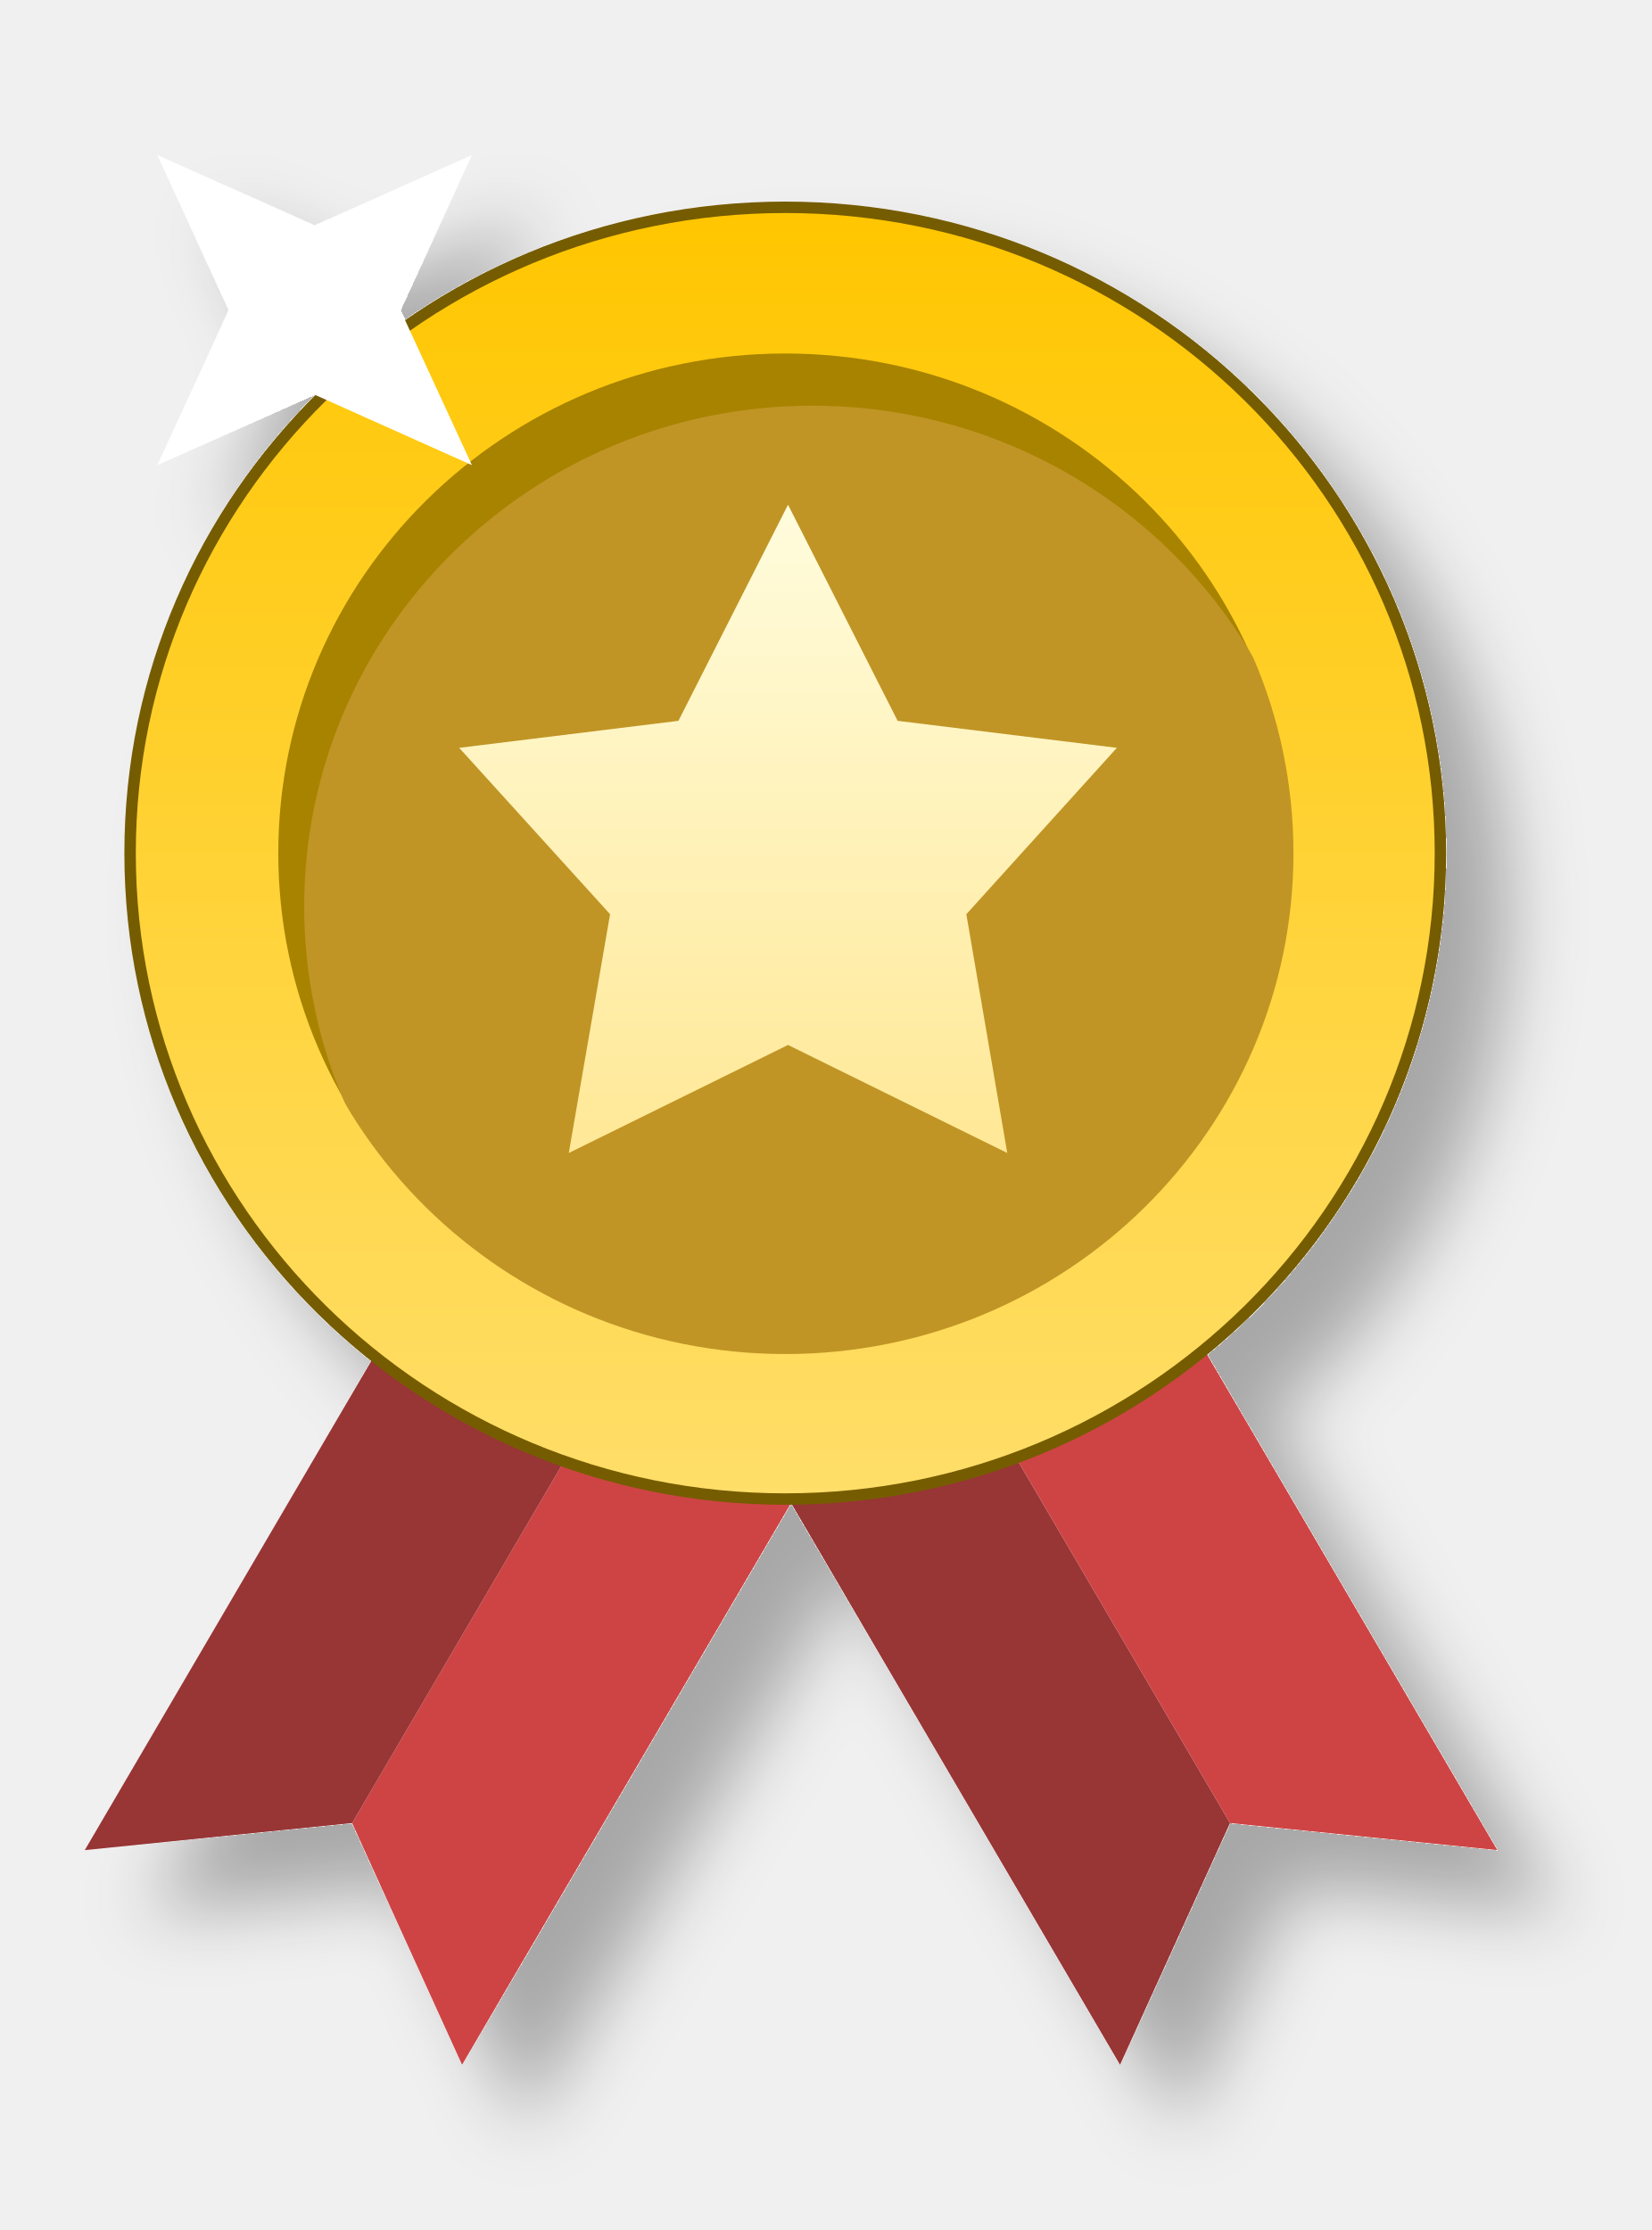
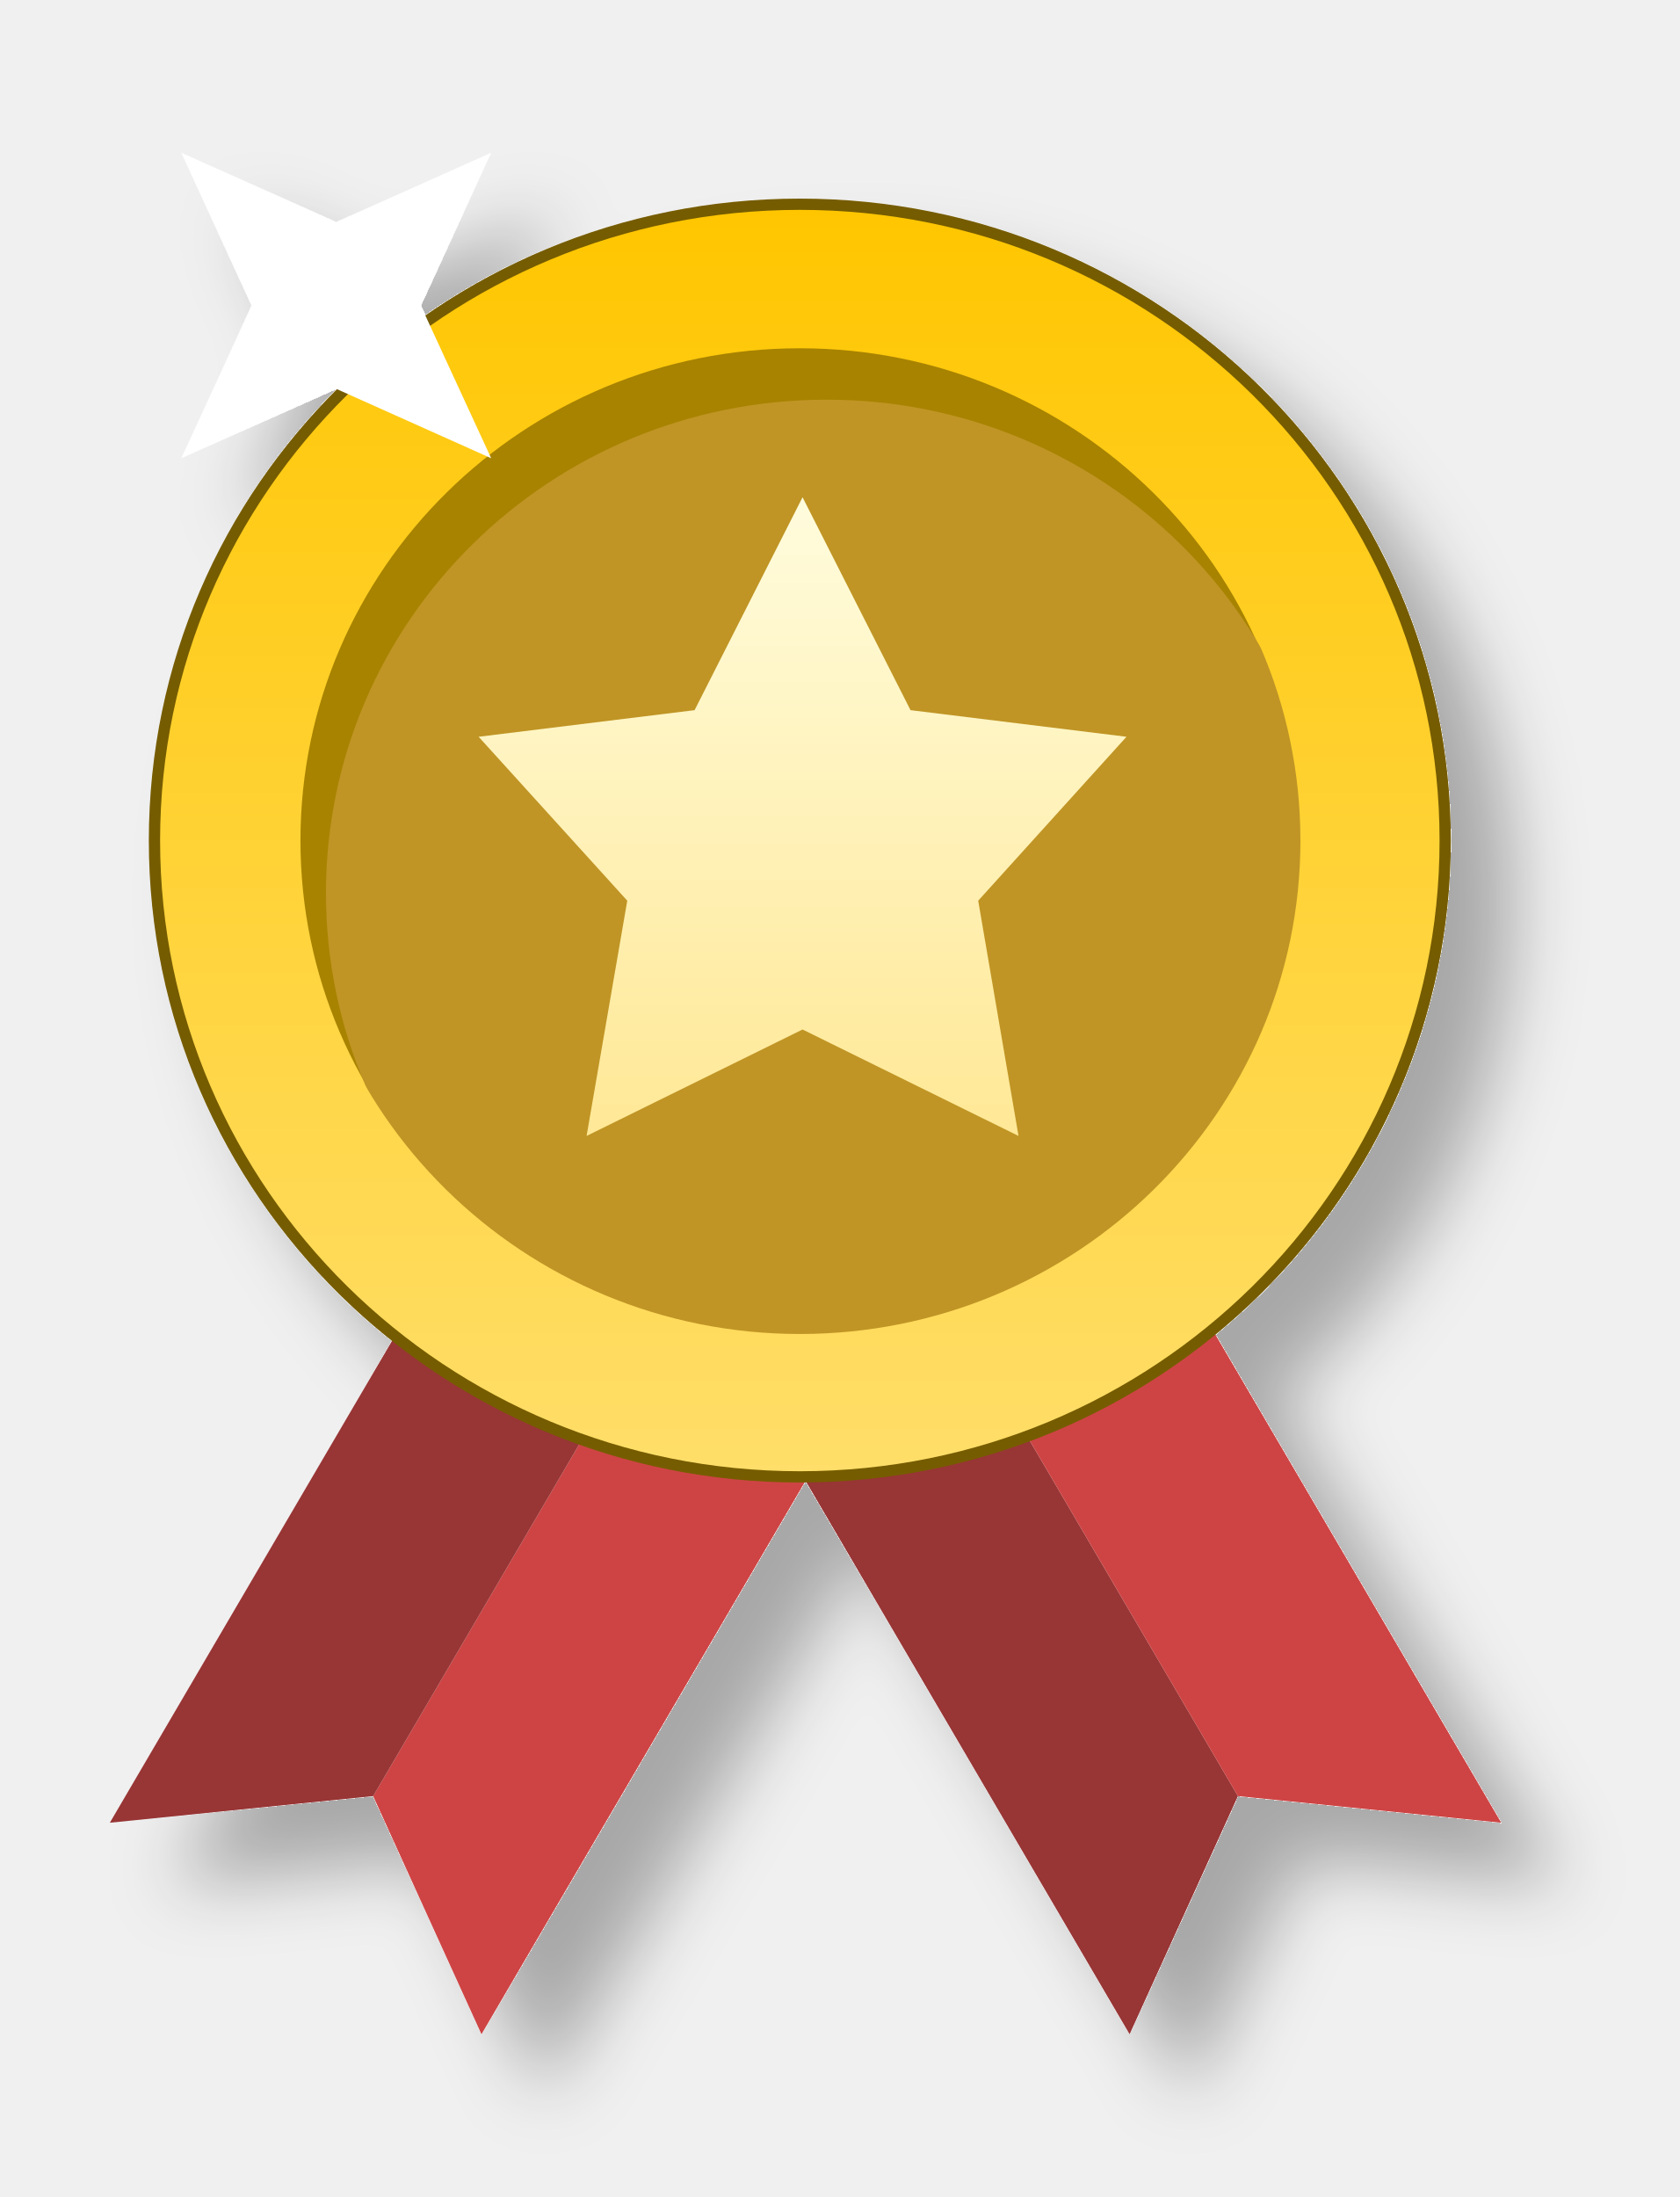
- <svg xmlns="http://www.w3.org/2000/svg" width="40" height="54" viewBox="0 0 40 54" fill="none">
+ <svg xmlns="http://www.w3.org/2000/svg" width="39" height="51" viewBox="0 0 40 54" fill="none">
  <g filter="url(#filter0_d_212_7071)">
    <path d="M15.897 31.564L20.465 34.163L11.189 50L8.526 44.147L15.897 31.564Z" fill="#CE4444" />
    <path d="M15.897 31.564L11.329 28.964L2.053 44.801L8.526 44.147L15.897 31.564Z" fill="#983535" />
    <path d="M22.414 31.564L17.846 34.163L27.122 50L29.785 44.147L22.414 31.564Z" fill="#983535" />
    <path d="M22.414 31.564L26.982 28.964L36.258 44.801L29.785 44.147L22.414 31.564Z" fill="#CE4444" />
    <path d="M19.015 36.3C27.776 36.3 34.88 29.299 34.88 20.66C34.88 12.021 27.776 5.02 19.015 5.02C10.255 5.02 3.15 12.021 3.15 20.66C3.15 29.299 10.255 36.3 19.015 36.3Z" fill="url(#paint0_linear_212_7071)" stroke="#765C00" stroke-width="0.277" />
    <ellipse cx="19.015" cy="20.66" rx="12.276" ry="12.1" fill="#A88300" />
    <mask id="mask0_212_7071" style="mask-type:alpha" maskUnits="userSpaceOnUse" x="7" y="9" width="25" height="26">
      <ellipse cx="19.671" cy="21.952" rx="12.305" ry="12.128" fill="#C28B37" />
    </mask>
    <g mask="url(#mask0_212_7071)">
      <ellipse cx="19.016" cy="20.66" rx="12.305" ry="12.128" fill="#C09525" />
    </g>
    <path d="M19.082 12.222L21.736 17.455L27.045 18.109L23.4 22.138L24.391 27.92L19.082 25.304L13.773 27.92L14.773 22.138L11.119 18.109L16.428 17.455L19.082 12.222Z" fill="url(#paint1_linear_212_7071)" />
    <path d="M3.809 11.263L5.54 7.509L3.809 3.754L7.618 5.46L11.427 3.754L9.696 7.509L11.427 11.263L7.618 9.557L3.809 11.263Z" fill="white" />
  </g>
  <defs>
    <filter id="filter0_d_212_7071" x="1.836" y="3.537" width="37.679" height="49.719" filterUnits="userSpaceOnUse" color-interpolation-filters="sRGB">
      <feFlood flood-opacity="0" result="BackgroundImageFix" />
      <feColorMatrix in="SourceAlpha" type="matrix" values="0 0 0 0 0 0 0 0 0 0 0 0 0 0 0 0 0 0 127 0" result="hardAlpha" />
      <feOffset dx="1.52" dy="1.52" />
      <feGaussianBlur stdDeviation="0.868" />
      <feComposite in2="hardAlpha" operator="out" />
      <feColorMatrix type="matrix" values="0 0 0 0 0 0 0 0 0 0 0 0 0 0 0 0 0 0 0.3 0" />
      <feBlend mode="normal" in2="BackgroundImageFix" result="effect1_dropShadow_212_7071" />
      <feBlend mode="normal" in="SourceGraphic" in2="effect1_dropShadow_212_7071" result="shape" />
    </filter>
    <linearGradient id="paint0_linear_212_7071" x1="19.015" y1="5.159" x2="19.015" y2="36.161" gradientUnits="userSpaceOnUse">
      <stop stop-color="#FFC600" />
      <stop offset="1" stop-color="#FFDE69" />
    </linearGradient>
    <linearGradient id="paint1_linear_212_7071" x1="19.082" y1="12.222" x2="19.082" y2="27.92" gradientUnits="userSpaceOnUse">
      <stop stop-color="#FFFCDD" />
      <stop offset="1" stop-color="#FFE896" />
    </linearGradient>
  </defs>
</svg>
